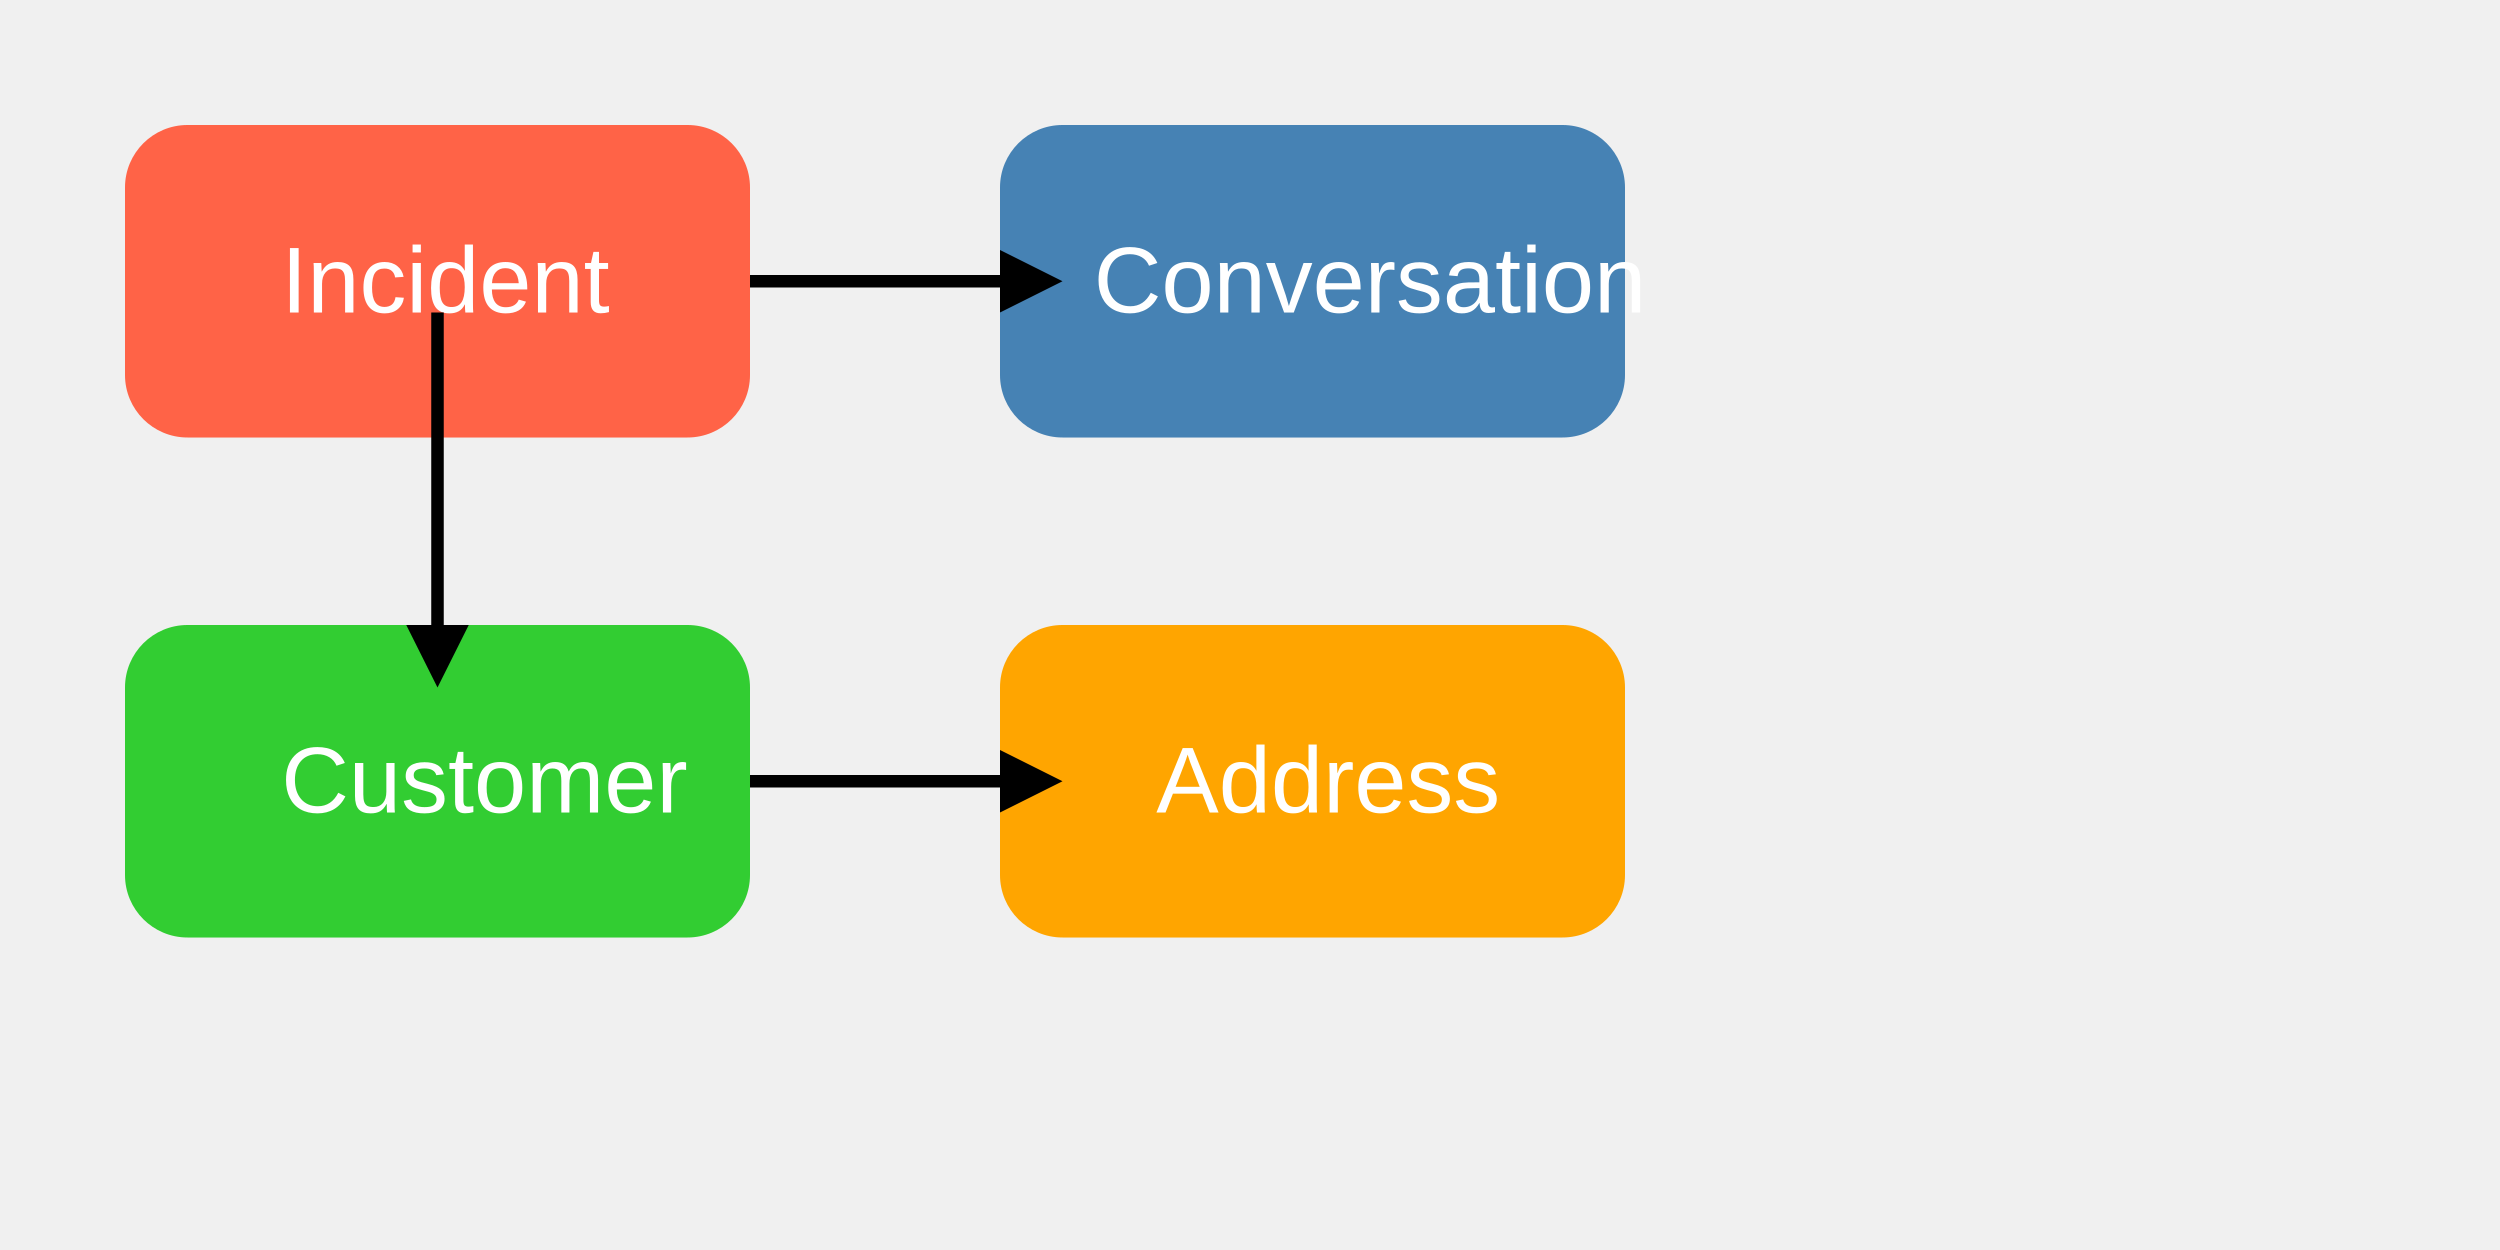
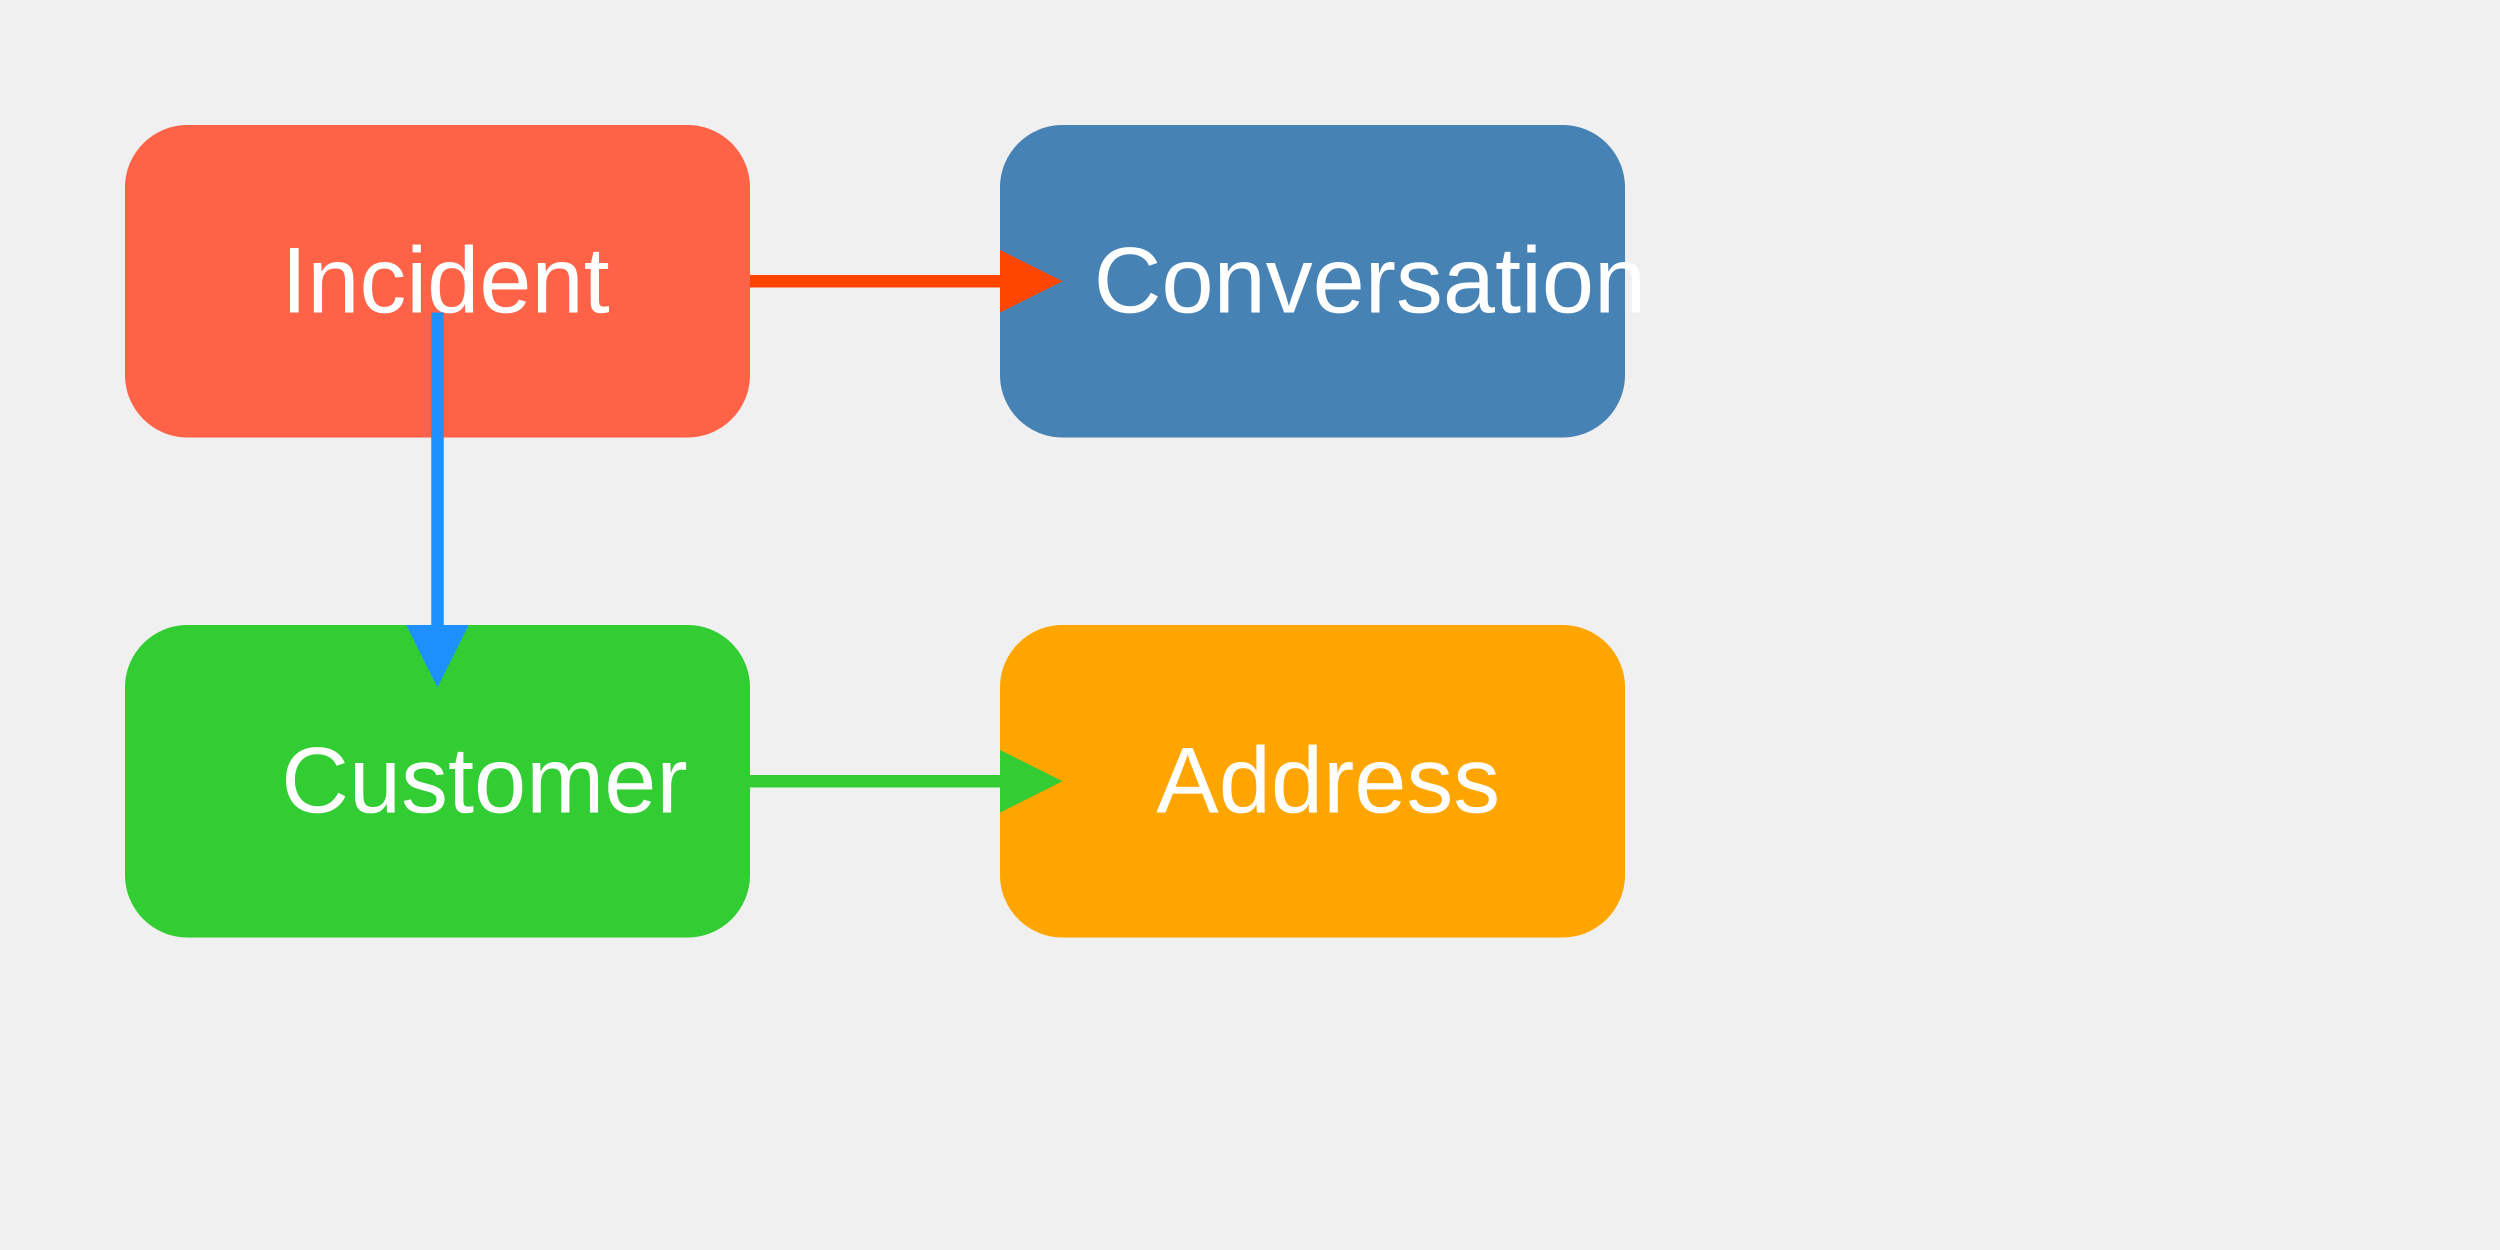
<svg xmlns="http://www.w3.org/2000/svg" width="400" height="200">
  <g id="incident" transform="translate(20, 20)">
    <rect x="0" y="0" width="100" height="50" fill="#FF6347" rx="10" ry="10" />
    <text x="25" y="30" font-family="Arial" font-size="15" fill="white">Incident</text>
  </g>
  <g id="conversation" transform="translate(160, 20)">
    <rect x="0" y="0" width="100" height="50" fill="#4682B4" rx="10" ry="10" />
    <text x="15" y="30" font-family="Arial" font-size="15" fill="white">Conversation</text>
  </g>
  <g id="customer" transform="translate(20, 100)">
    <rect x="0" y="0" width="100" height="50" fill="#32CD32" rx="10" ry="10" />
    <text x="25" y="30" font-family="Arial" font-size="15" fill="white">Customer</text>
  </g>
  <g id="address" transform="translate(160, 100)">
    <rect x="0" y="0" width="100" height="50" fill="#FFA500" rx="10" ry="10" />
    <text x="25" y="30" font-family="Arial" font-size="15" fill="white">Address</text>
  </g>
-   <line x1="120" y1="45" x2="160" y2="45" stroke="black" stroke-width="2" />
-   <polygon points="160,40 170,45 160,50" fill="black" />
-   <line x1="70" y1="50" x2="70" y2="100" stroke="black" stroke-width="2" />
-   <polygon points="65,100 70,110 75,100" fill="black" />
-   <line x1="120" y1="125" x2="160" y2="125" stroke="black" stroke-width="2" />
-   <polygon points="160,120 170,125 160,130" fill="black" />
+   <line x1="120" y1="45" x2="160" y2="45" stroke="#FF4500" stroke-width="2" />
+   <polygon points="160,40 170,45 160,50" fill="#FF4500" />
+   <line x1="70" y1="50" x2="70" y2="100" stroke="#1E90FF" stroke-width="2" />
+   <polygon points="65,100 70,110 75,100" fill="#1E90FF" />
+   <line x1="120" y1="125" x2="160" y2="125" stroke="#32CD32" stroke-width="2" />
+   <polygon points="160,120 170,125 160,130" fill="#32CD32" />
</svg>
